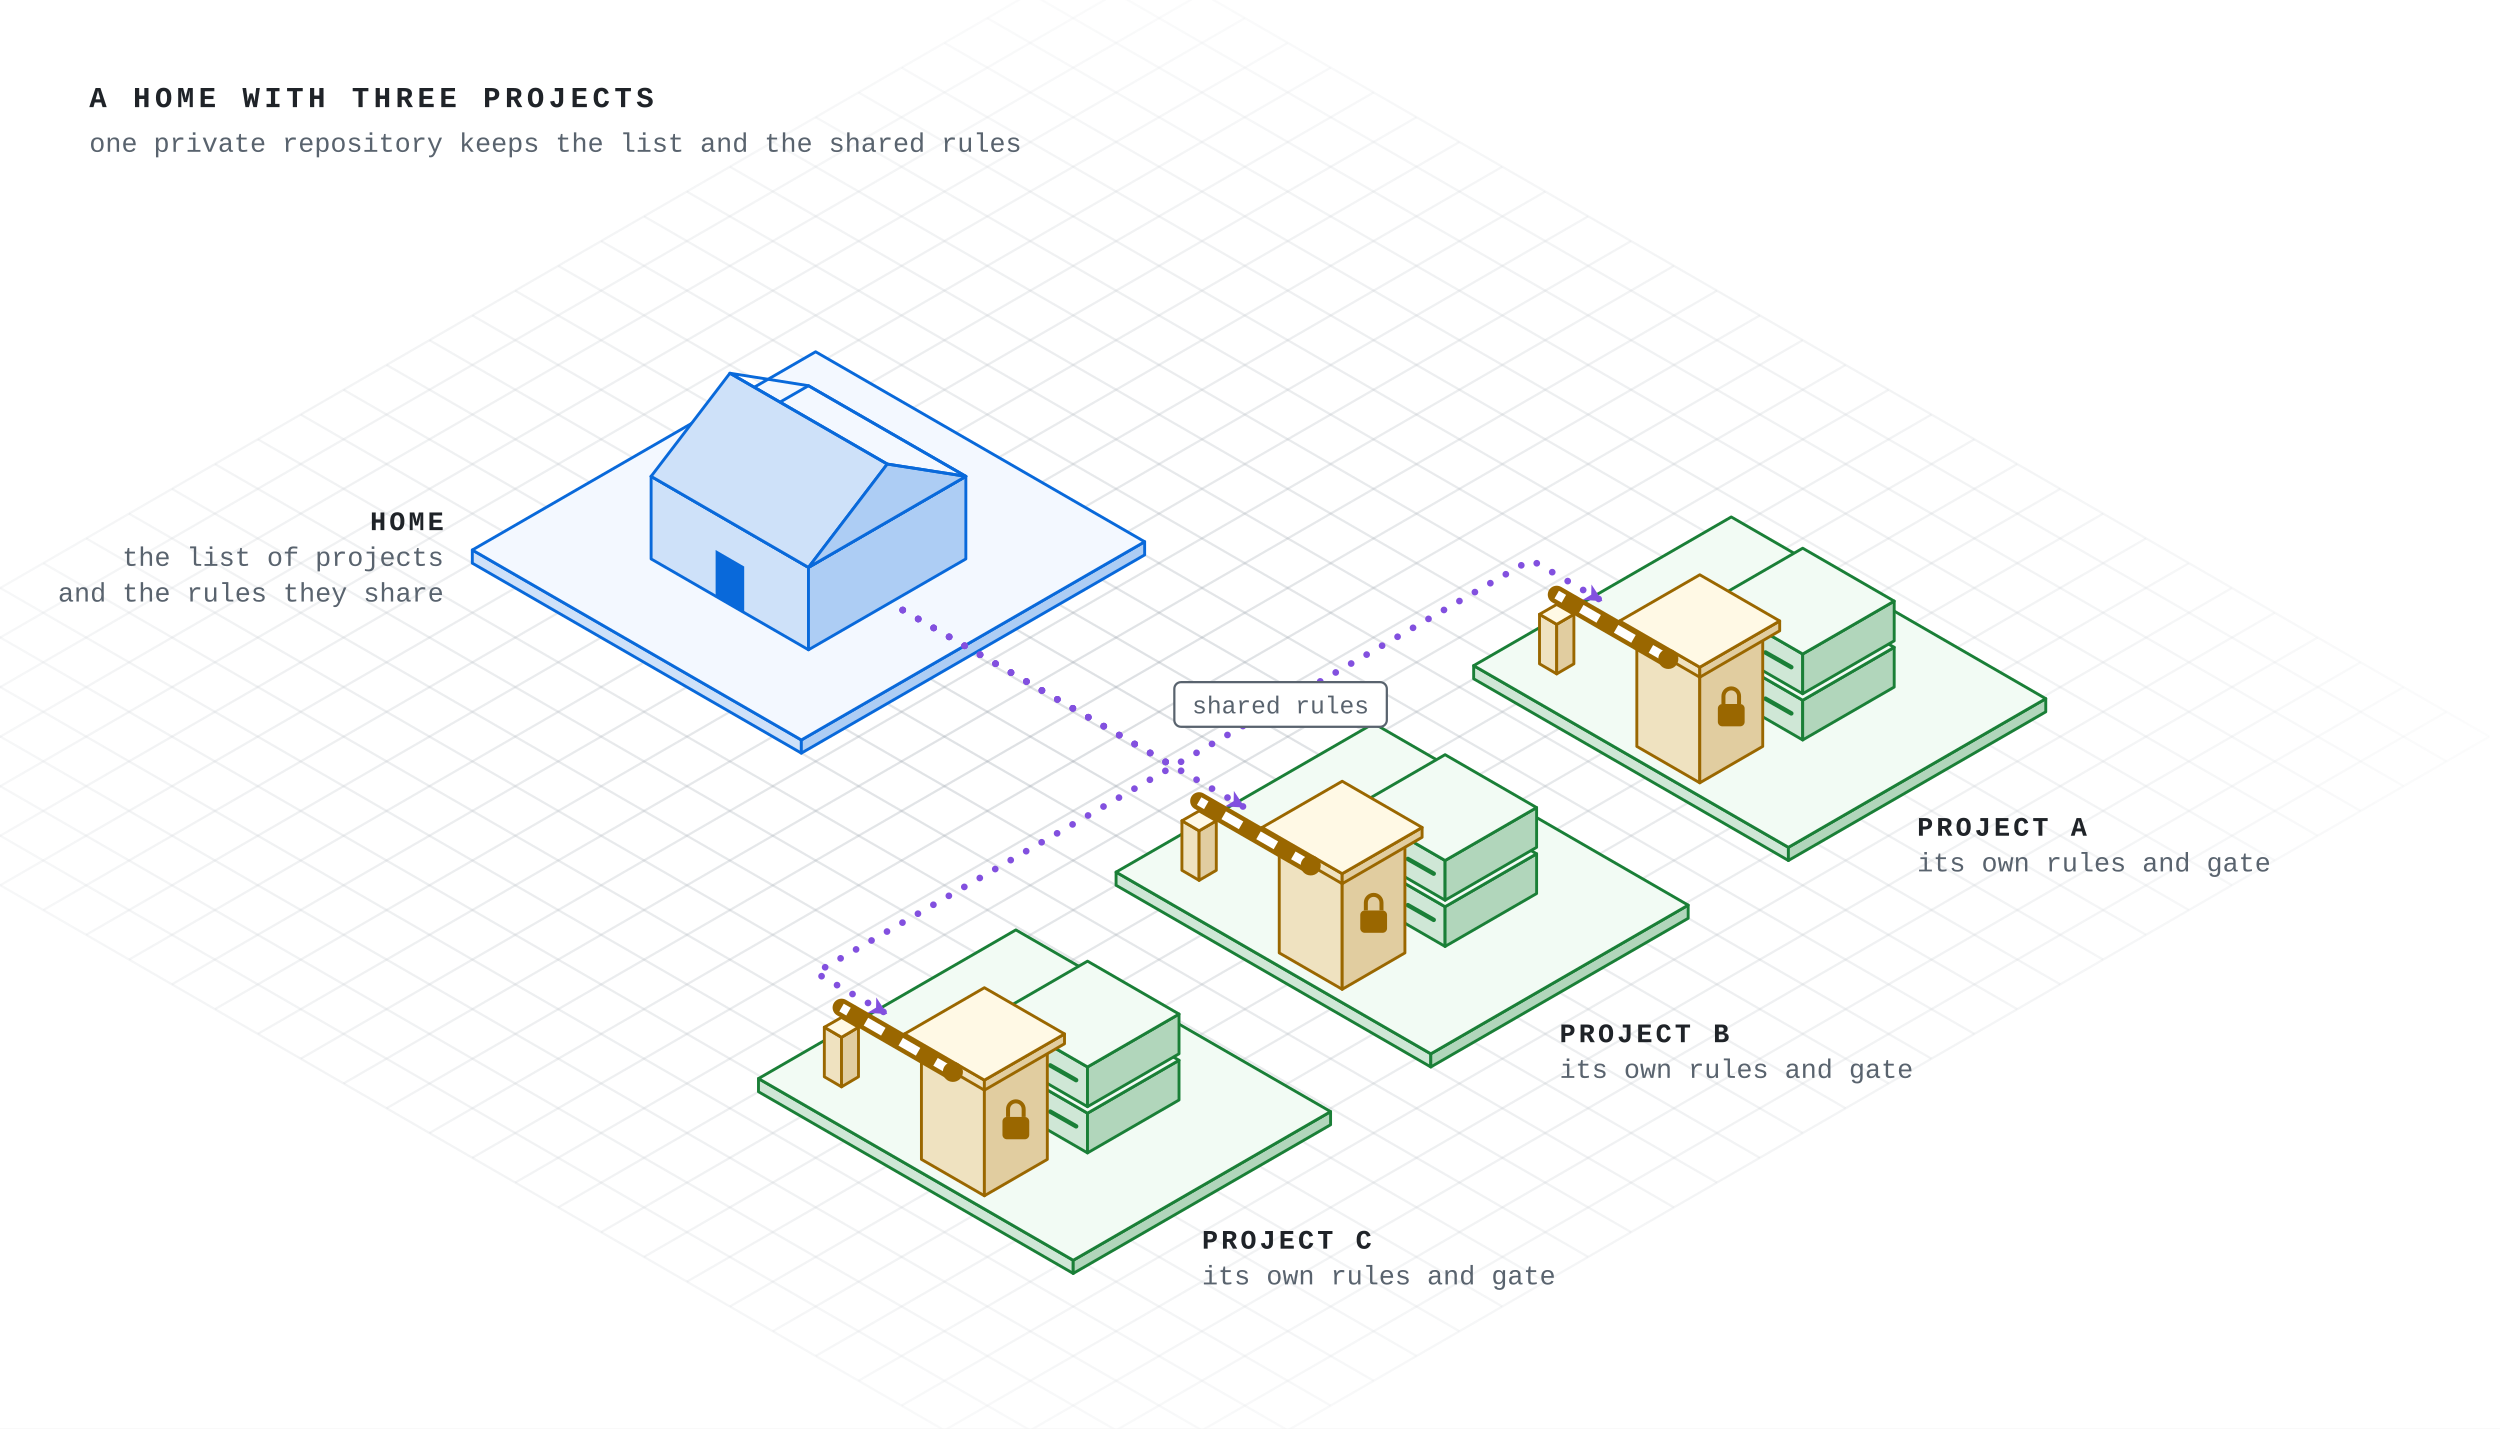
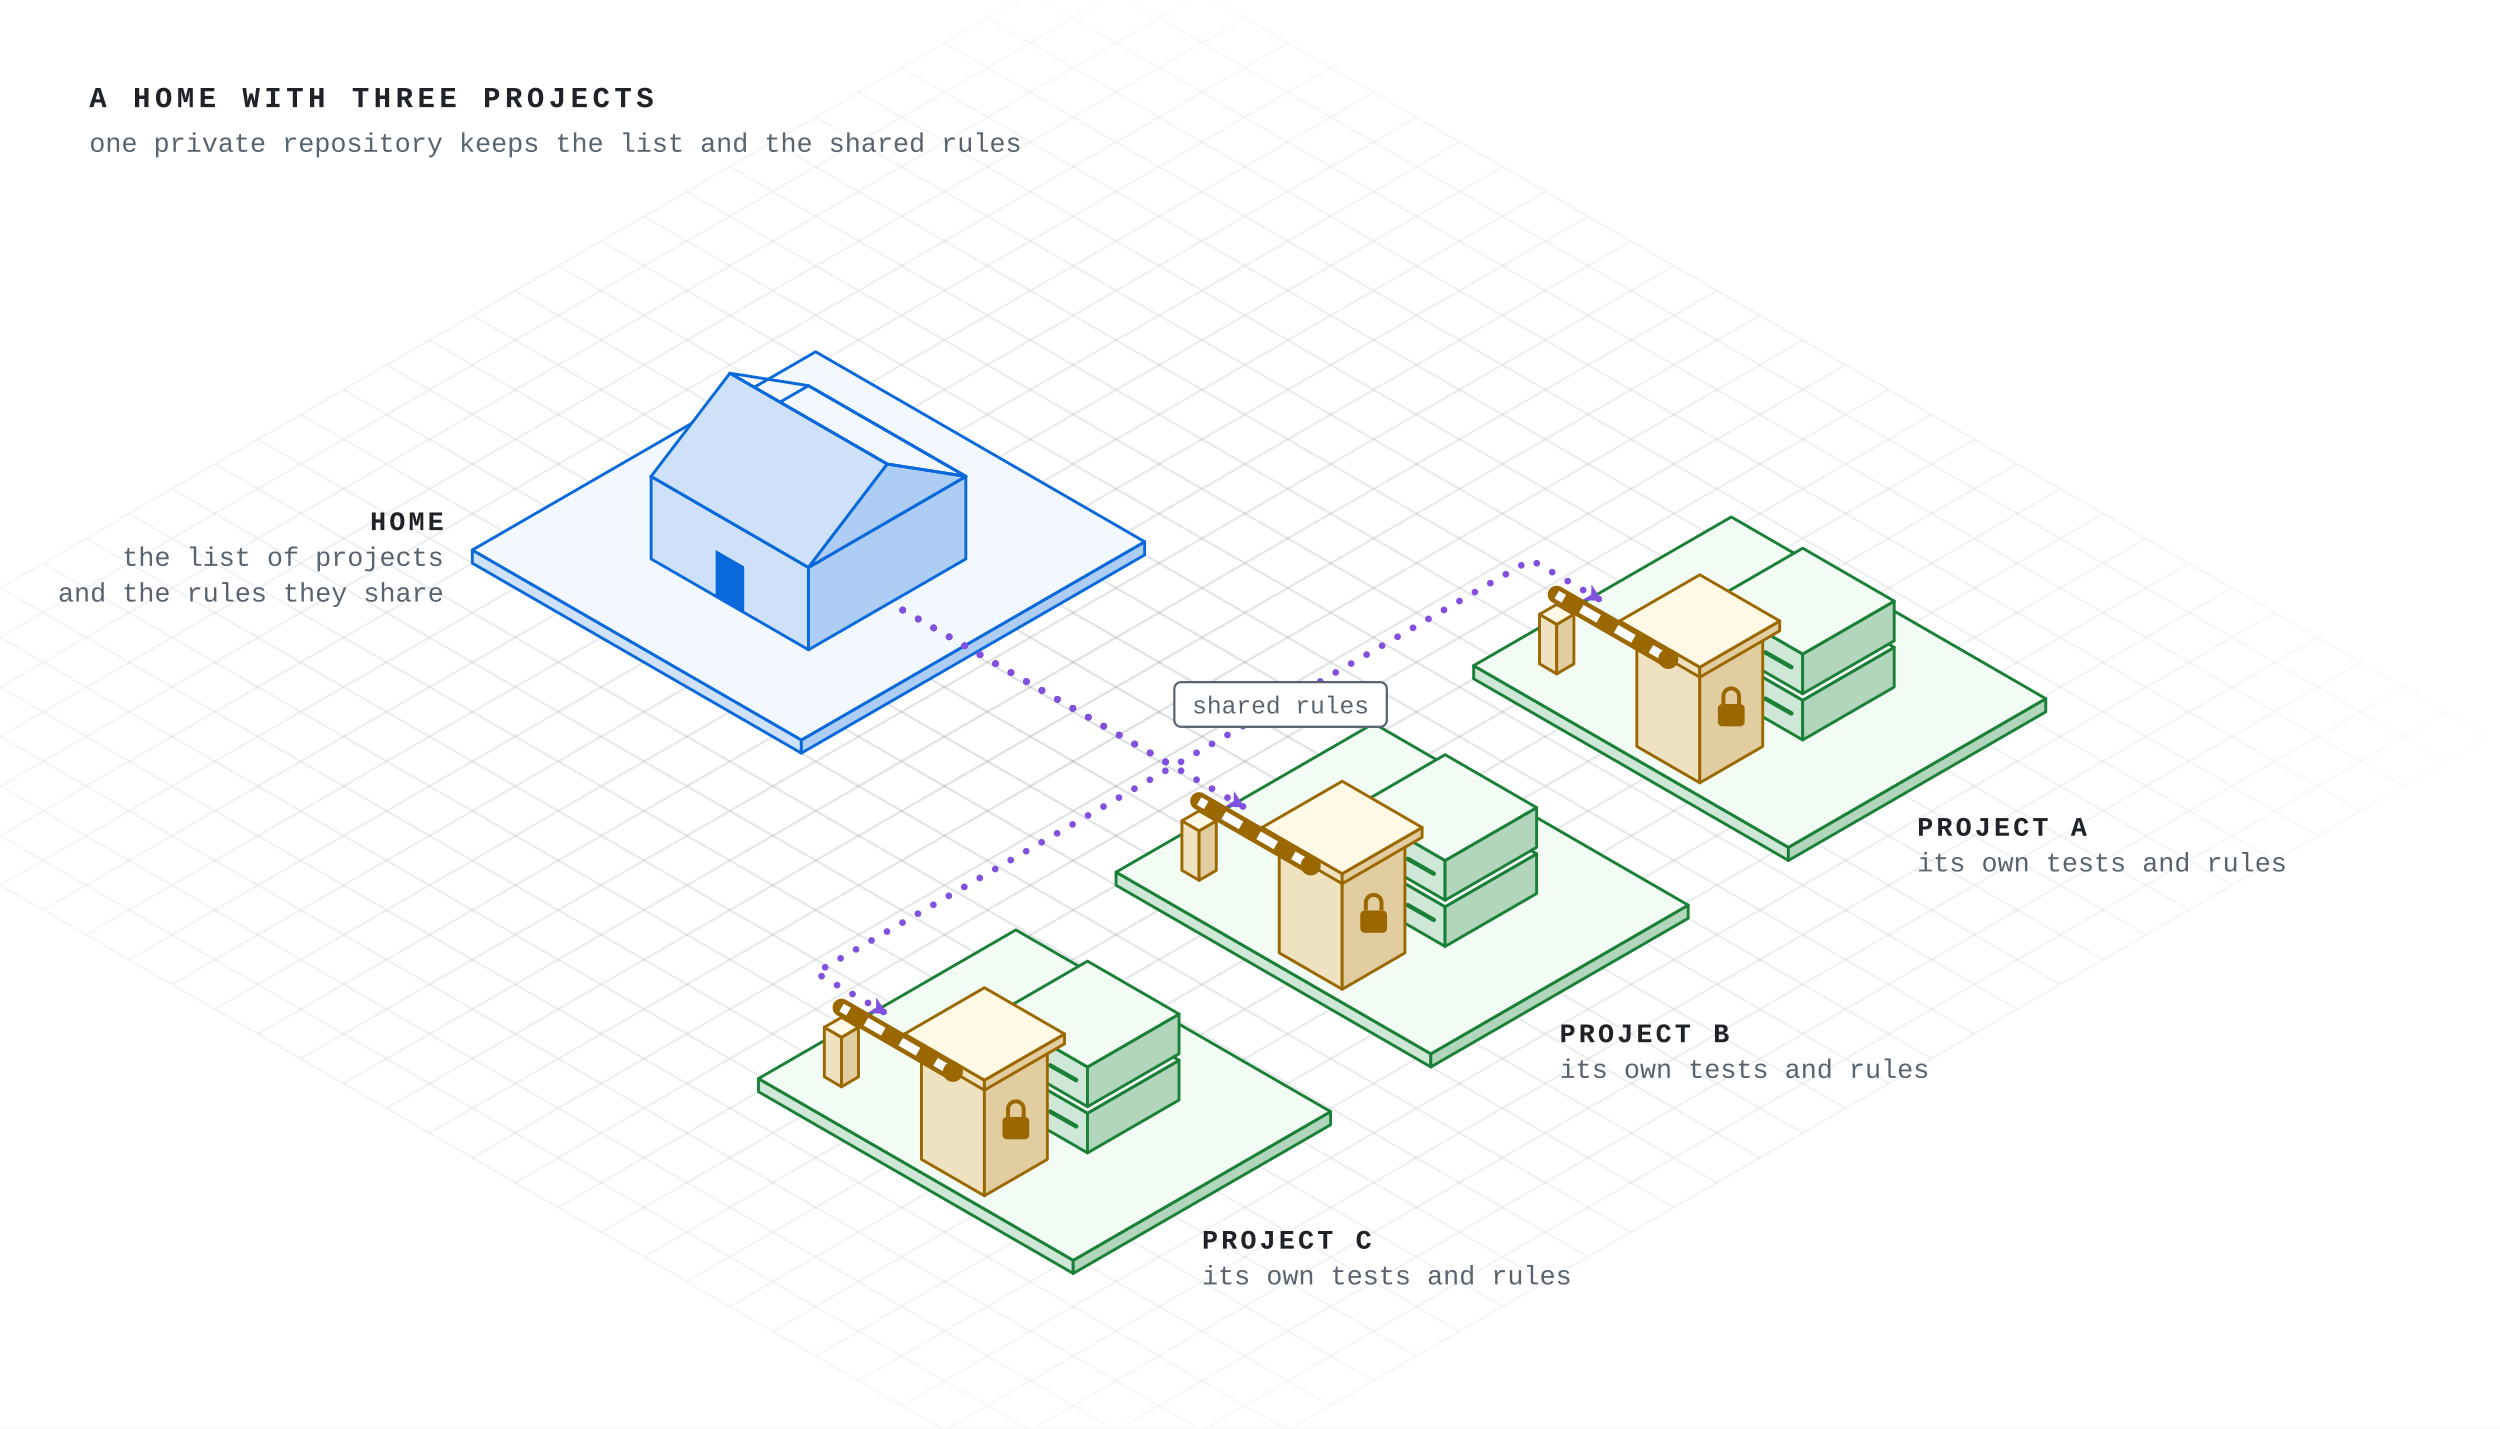
<svg xmlns="http://www.w3.org/2000/svg" viewBox="0 0 1120 640" width="1120" height="640" role="img" aria-labelledby="title desc" font-family="ui-monospace, SFMono-Regular, 'JetBrains Mono', 'Cascadia Mono', Menlo, Consolas, 'Liberation Mono', monospace">
  <defs>
    <radialGradient id="glow" cx="0.446" cy="0.516" r="0.6">
      <stop offset="0" stop-color="#fff" stop-opacity="1" />
      <stop offset="1" stop-color="#fff" stop-opacity="0" />
    </radialGradient>
    <mask id="fade">
      <rect width="1120" height="640" fill="url(#glow)" />
    </mask>
    <marker id="arrow-main" viewBox="0 0 10 10" refX="9" refY="5" markerWidth="10" markerHeight="10" markerUnits="userSpaceOnUse" orient="auto-start-reverse">
      <path d="M1,1 L9,5 L1,9 L3.2,5 z" fill="#8250df" />
    </marker>
    <marker id="arrow-side" viewBox="0 0 10 10" refX="9" refY="5" markerWidth="10" markerHeight="10" markerUnits="userSpaceOnUse" orient="auto-start-reverse">
      <path d="M1,1 L9,5 L1,9 L3.2,5 z" fill="#818b98" />
    </marker>
    <marker id="arrow-fail" viewBox="0 0 10 10" refX="9" refY="5" markerWidth="10" markerHeight="10" markerUnits="userSpaceOnUse" orient="auto-start-reverse">
      <path d="M1,1 L9,5 L1,9 L3.2,5 z" fill="#cf222e" />
    </marker>
    <marker id="arrow-pass" viewBox="0 0 10 10" refX="9" refY="5" markerWidth="10" markerHeight="10" markerUnits="userSpaceOnUse" orient="auto-start-reverse">
      <path d="M1,1 L9,5 L1,9 L3.2,5 z" fill="#1a7f37" />
    </marker>
  </defs>
  <style>.main{stroke-width:3;stroke-dasharray:0 8;animation:flow .8s linear infinite}.side{stroke-width:1.8;stroke-dasharray:6 6;animation:side 1.6s linear infinite}@keyframes flow{to{stroke-dashoffset:-8}}@keyframes side{to{stroke-dashoffset:-12}}.still-arm{display:none}@media (prefers-reduced-motion:reduce){.main,.side{animation:none}.ticket,.moving-arm{display:none}.still-arm{display:inline}}</style>
  <rect width="1120" height="640" fill="#ffffff" />
  <g mask="url(#fade)">
    <line x1="500.0" y1="-25.2" x2="-115.2" y2="330.0" stroke="#818b98" stroke-opacity="0.28" stroke-width="1" />
    <line x1="500.0" y1="-25.2" x2="1115.2" y2="330.0" stroke="#818b98" stroke-opacity="0.28" stroke-width="1" />
    <line x1="519.2" y1="-14.1" x2="-96.0" y2="341.1" stroke="#818b98" stroke-opacity="0.28" stroke-width="1" />
    <line x1="480.8" y1="-14.1" x2="1096.0" y2="341.1" stroke="#818b98" stroke-opacity="0.28" stroke-width="1" />
    <line x1="538.5" y1="-3.0" x2="-76.8" y2="352.2" stroke="#818b98" stroke-opacity="0.28" stroke-width="1" />
    <line x1="461.5" y1="-3.0" x2="1076.8" y2="352.2" stroke="#818b98" stroke-opacity="0.28" stroke-width="1" />
    <line x1="557.7" y1="8.1" x2="-57.5" y2="363.3" stroke="#818b98" stroke-opacity="0.28" stroke-width="1" />
    <line x1="442.3" y1="8.1" x2="1057.5" y2="363.3" stroke="#818b98" stroke-opacity="0.28" stroke-width="1" />
    <line x1="576.9" y1="19.2" x2="-38.3" y2="374.4" stroke="#818b98" stroke-opacity="0.28" stroke-width="1" />
    <line x1="423.1" y1="19.2" x2="1038.3" y2="374.4" stroke="#818b98" stroke-opacity="0.28" stroke-width="1" />
    <line x1="596.1" y1="30.3" x2="-19.1" y2="385.5" stroke="#818b98" stroke-opacity="0.28" stroke-width="1" />
    <line x1="403.9" y1="30.3" x2="1019.1" y2="385.5" stroke="#818b98" stroke-opacity="0.28" stroke-width="1" />
    <line x1="615.4" y1="41.4" x2="0.1" y2="396.6" stroke="#818b98" stroke-opacity="0.28" stroke-width="1" />
    <line x1="384.6" y1="41.4" x2="999.9" y2="396.6" stroke="#818b98" stroke-opacity="0.28" stroke-width="1" />
    <line x1="634.6" y1="52.5" x2="19.4" y2="407.7" stroke="#818b98" stroke-opacity="0.28" stroke-width="1" />
    <line x1="365.4" y1="52.5" x2="980.6" y2="407.7" stroke="#818b98" stroke-opacity="0.28" stroke-width="1" />
    <line x1="653.8" y1="63.6" x2="38.6" y2="418.8" stroke="#818b98" stroke-opacity="0.28" stroke-width="1" />
    <line x1="346.2" y1="63.6" x2="961.4" y2="418.8" stroke="#818b98" stroke-opacity="0.28" stroke-width="1" />
    <line x1="673.0" y1="74.7" x2="57.8" y2="429.9" stroke="#818b98" stroke-opacity="0.28" stroke-width="1" />
    <line x1="327.0" y1="74.7" x2="942.2" y2="429.9" stroke="#818b98" stroke-opacity="0.28" stroke-width="1" />
    <line x1="692.3" y1="85.8" x2="77.0" y2="441.0" stroke="#818b98" stroke-opacity="0.28" stroke-width="1" />
    <line x1="307.7" y1="85.8" x2="923.0" y2="441.0" stroke="#818b98" stroke-opacity="0.28" stroke-width="1" />
    <line x1="711.5" y1="96.9" x2="96.3" y2="452.1" stroke="#818b98" stroke-opacity="0.28" stroke-width="1" />
    <line x1="288.5" y1="96.9" x2="903.7" y2="452.1" stroke="#818b98" stroke-opacity="0.28" stroke-width="1" />
    <line x1="730.7" y1="108.0" x2="115.5" y2="463.2" stroke="#818b98" stroke-opacity="0.28" stroke-width="1" />
    <line x1="269.3" y1="108.0" x2="884.5" y2="463.2" stroke="#818b98" stroke-opacity="0.28" stroke-width="1" />
    <line x1="749.9" y1="119.1" x2="134.7" y2="474.3" stroke="#818b98" stroke-opacity="0.28" stroke-width="1" />
    <line x1="250.1" y1="119.1" x2="865.3" y2="474.3" stroke="#818b98" stroke-opacity="0.28" stroke-width="1" />
    <line x1="769.2" y1="130.2" x2="153.9" y2="485.4" stroke="#818b98" stroke-opacity="0.28" stroke-width="1" />
    <line x1="230.8" y1="130.2" x2="846.1" y2="485.4" stroke="#818b98" stroke-opacity="0.28" stroke-width="1" />
    <line x1="788.4" y1="141.3" x2="173.2" y2="496.5" stroke="#818b98" stroke-opacity="0.28" stroke-width="1" />
    <line x1="211.6" y1="141.3" x2="826.8" y2="496.5" stroke="#818b98" stroke-opacity="0.28" stroke-width="1" />
    <line x1="807.6" y1="152.4" x2="192.4" y2="507.6" stroke="#818b98" stroke-opacity="0.28" stroke-width="1" />
    <line x1="192.4" y1="152.4" x2="807.6" y2="507.6" stroke="#818b98" stroke-opacity="0.28" stroke-width="1" />
    <line x1="826.8" y1="163.5" x2="211.6" y2="518.7" stroke="#818b98" stroke-opacity="0.28" stroke-width="1" />
    <line x1="173.2" y1="163.5" x2="788.4" y2="518.7" stroke="#818b98" stroke-opacity="0.28" stroke-width="1" />
    <line x1="846.1" y1="174.6" x2="230.8" y2="529.8" stroke="#818b98" stroke-opacity="0.28" stroke-width="1" />
    <line x1="153.9" y1="174.6" x2="769.2" y2="529.8" stroke="#818b98" stroke-opacity="0.28" stroke-width="1" />
    <line x1="865.3" y1="185.7" x2="250.1" y2="540.9" stroke="#818b98" stroke-opacity="0.28" stroke-width="1" />
    <line x1="134.7" y1="185.7" x2="749.9" y2="540.9" stroke="#818b98" stroke-opacity="0.28" stroke-width="1" />
    <line x1="884.5" y1="196.8" x2="269.3" y2="552.0" stroke="#818b98" stroke-opacity="0.28" stroke-width="1" />
    <line x1="115.5" y1="196.8" x2="730.7" y2="552.0" stroke="#818b98" stroke-opacity="0.28" stroke-width="1" />
    <line x1="903.7" y1="207.9" x2="288.5" y2="563.1" stroke="#818b98" stroke-opacity="0.28" stroke-width="1" />
    <line x1="96.3" y1="207.9" x2="711.5" y2="563.1" stroke="#818b98" stroke-opacity="0.28" stroke-width="1" />
    <line x1="923.0" y1="219.0" x2="307.7" y2="574.2" stroke="#818b98" stroke-opacity="0.28" stroke-width="1" />
    <line x1="77.0" y1="219.0" x2="692.3" y2="574.2" stroke="#818b98" stroke-opacity="0.28" stroke-width="1" />
    <line x1="942.2" y1="230.1" x2="327.0" y2="585.3" stroke="#818b98" stroke-opacity="0.28" stroke-width="1" />
    <line x1="57.8" y1="230.1" x2="673.0" y2="585.3" stroke="#818b98" stroke-opacity="0.28" stroke-width="1" />
    <line x1="961.4" y1="241.2" x2="346.2" y2="596.4" stroke="#818b98" stroke-opacity="0.28" stroke-width="1" />
    <line x1="38.6" y1="241.2" x2="653.8" y2="596.4" stroke="#818b98" stroke-opacity="0.28" stroke-width="1" />
    <line x1="980.6" y1="252.3" x2="365.4" y2="607.5" stroke="#818b98" stroke-opacity="0.28" stroke-width="1" />
    <line x1="19.4" y1="252.3" x2="634.6" y2="607.5" stroke="#818b98" stroke-opacity="0.28" stroke-width="1" />
    <line x1="999.9" y1="263.4" x2="384.6" y2="618.6" stroke="#818b98" stroke-opacity="0.28" stroke-width="1" />
    <line x1="0.1" y1="263.4" x2="615.4" y2="618.6" stroke="#818b98" stroke-opacity="0.28" stroke-width="1" />
    <line x1="1019.1" y1="274.5" x2="403.9" y2="629.7" stroke="#818b98" stroke-opacity="0.28" stroke-width="1" />
    <line x1="-19.1" y1="274.5" x2="596.1" y2="629.7" stroke="#818b98" stroke-opacity="0.28" stroke-width="1" />
    <line x1="1038.3" y1="285.6" x2="423.1" y2="640.8" stroke="#818b98" stroke-opacity="0.28" stroke-width="1" />
    <line x1="-38.3" y1="285.6" x2="576.9" y2="640.8" stroke="#818b98" stroke-opacity="0.28" stroke-width="1" />
    <line x1="1057.5" y1="296.7" x2="442.3" y2="651.9" stroke="#818b98" stroke-opacity="0.28" stroke-width="1" />
    <line x1="-57.5" y1="296.7" x2="557.7" y2="651.9" stroke="#818b98" stroke-opacity="0.28" stroke-width="1" />
    <line x1="1076.8" y1="307.8" x2="461.5" y2="663.0" stroke="#818b98" stroke-opacity="0.28" stroke-width="1" />
    <line x1="-76.8" y1="307.8" x2="538.5" y2="663.0" stroke="#818b98" stroke-opacity="0.28" stroke-width="1" />
    <line x1="1096.0" y1="318.9" x2="480.8" y2="674.1" stroke="#818b98" stroke-opacity="0.28" stroke-width="1" />
    <line x1="-96.0" y1="318.9" x2="519.2" y2="674.1" stroke="#818b98" stroke-opacity="0.28" stroke-width="1" />
    <line x1="1115.2" y1="330.0" x2="500.0" y2="685.2" stroke="#818b98" stroke-opacity="0.28" stroke-width="1" />
    <line x1="-115.2" y1="330.0" x2="500.0" y2="685.2" stroke="#818b98" stroke-opacity="0.28" stroke-width="1" />
  </g>
  <polygon points="211.6,246.4 359.0,331.5 359.0,337.4 211.6,252.3" fill="#cee1f9" stroke="#0969da" stroke-width="1.3" stroke-linejoin="round" />
  <polygon points="359.0,331.5 512.8,242.7 512.8,248.6 359.0,337.4" fill="#adcdf4" stroke="#0969da" stroke-width="1.3" stroke-linejoin="round" />
  <polygon points="211.6,246.4 359.0,331.5 512.8,242.7 365.4,157.6" fill="#f3f8ff" stroke="#0969da" stroke-width="1.3" stroke-linejoin="round" />
  <polygon points="660.2,298.2 801.2,379.6 801.2,385.5 660.2,304.1" fill="#cfe7d6" stroke="#1a7f37" stroke-width="1.3" stroke-linejoin="round" />
  <polygon points="801.2,379.6 916.5,313.0 916.5,318.9 801.2,385.5" fill="#b1d6bb" stroke="#1a7f37" stroke-width="1.3" stroke-linejoin="round" />
  <polygon points="660.2,298.2 801.2,379.6 916.5,313.0 775.6,231.6" fill="#f2fbf4" stroke="#1a7f37" stroke-width="1.3" stroke-linejoin="round" />
  <polygon points="500.0,390.7 641.0,472.1 641.0,478.0 500.0,396.6" fill="#cfe7d6" stroke="#1a7f37" stroke-width="1.3" stroke-linejoin="round" />
  <polygon points="641.0,472.1 756.3,405.5 756.3,411.4 641.0,478.0" fill="#b1d6bb" stroke="#1a7f37" stroke-width="1.3" stroke-linejoin="round" />
  <polygon points="500.0,390.7 641.0,472.1 756.3,405.5 615.4,324.1" fill="#f2fbf4" stroke="#1a7f37" stroke-width="1.3" stroke-linejoin="round" />
  <polygon points="339.8,483.2 480.8,564.6 480.8,570.5 339.8,489.1" fill="#cfe7d6" stroke="#1a7f37" stroke-width="1.3" stroke-linejoin="round" />
  <polygon points="480.8,564.6 596.1,498.0 596.1,503.9 480.8,570.5" fill="#b1d6bb" stroke="#1a7f37" stroke-width="1.3" stroke-linejoin="round" />
  <polygon points="339.8,483.2 480.8,564.6 596.1,498.0 455.1,416.6" fill="#f2fbf4" stroke="#1a7f37" stroke-width="1.3" stroke-linejoin="round" />
  <polyline class="main" points="397.5,269.3 525.6,343.3 685.8,250.8 717.9,269.3" fill="none" stroke="#8250df" stroke-linecap="round" stroke-linejoin="round" marker-end="url(#arrow-main)" />
  <polyline class="main" points="397.5,269.3 557.7,361.8" fill="none" stroke="#8250df" stroke-linecap="round" stroke-linejoin="round" marker-end="url(#arrow-main)" />
  <polyline class="main" points="397.5,269.3 525.6,343.3 365.4,435.8 397.5,454.3" fill="none" stroke="#8250df" stroke-linecap="round" stroke-linejoin="round" marker-end="url(#arrow-main)" />
  <polygon points="291.7,213.4 362.2,254.2 362.2,291.1 291.7,250.4" fill="#cee1f9" stroke="#0969da" stroke-width="1.3" stroke-linejoin="round" />
  <polygon points="362.2,254.2 432.7,213.4 432.7,250.4 362.2,291.1" fill="#adcdf4" stroke="#0969da" stroke-width="1.3" stroke-linejoin="round" />
  <polygon points="291.7,213.4 362.2,254.2 432.7,213.4 362.2,172.8" fill="#f3f8ff" stroke="#0969da" stroke-width="1.3" stroke-linejoin="round" />
  <polygon points="291.7,213.4 362.2,254.2 397.5,207.9 327.0,167.2" fill="#cee1f9" stroke="#0969da" stroke-width="1.3" stroke-linejoin="round" />
  <polygon points="362.2,254.2 432.7,213.4 397.5,207.9" fill="#adcdf4" stroke="#0969da" stroke-width="1.3" stroke-linejoin="round" />
  <polygon points="362.2,172.8 432.7,213.4 397.5,207.9 327.0,167.2" fill="#f3f8ff" stroke="#0969da" stroke-width="1.3" stroke-linejoin="round" fill-opacity="0" />
  <polygon points="333.4,274.5 320.6,267.1 320.6,246.4 333.4,253.8" fill="#0969da" />
  <polygon points="766.6,290.0 807.6,313.7 807.6,331.5 766.6,307.8" fill="#cfe7d6" stroke="#1a7f37" stroke-width="1.3" stroke-linejoin="round" />
  <polygon points="807.6,313.7 848.6,290.0 848.6,307.8 807.6,331.5" fill="#b1d6bb" stroke="#1a7f37" stroke-width="1.3" stroke-linejoin="round" />
  <polygon points="766.6,290.0 807.6,313.7 848.6,290.0 807.6,266.4" fill="#f2fbf4" stroke="#1a7f37" stroke-width="1.3" stroke-linejoin="round" />
  <circle cx="775.6" cy="304.1" r="2.1" fill="#1a7f37" />
  <circle cx="781.3" cy="307.4" r="2.1" fill="#1a7f37" />
  <circle cx="787.1" cy="310.8" r="2.1" fill="#1a7f37" />
  <line x1="790.9" y1="313.0" x2="802.5" y2="319.6" stroke="#1a7f37" stroke-width="2" stroke-linecap="round" />
  <polygon points="766.6,269.3 807.6,293.0 807.6,310.8 766.6,287.1" fill="#cfe7d6" stroke="#1a7f37" stroke-width="1.3" stroke-linejoin="round" />
  <polygon points="807.6,293.0 848.6,269.3 848.6,287.1 807.6,310.8" fill="#b1d6bb" stroke="#1a7f37" stroke-width="1.3" stroke-linejoin="round" />
  <polygon points="766.6,269.3 807.6,293.0 848.6,269.3 807.6,245.6" fill="#f2fbf4" stroke="#1a7f37" stroke-width="1.3" stroke-linejoin="round" />
  <circle cx="775.6" cy="283.4" r="2.1" fill="#1a7f37" />
  <circle cx="781.3" cy="286.7" r="2.1" fill="#1a7f37" />
  <circle cx="787.1" cy="290.0" r="2.1" fill="#1a7f37" />
  <line x1="790.9" y1="292.3" x2="802.5" y2="298.9" stroke="#1a7f37" stroke-width="2" stroke-linecap="round" />
  <polygon points="733.3,282.6 761.5,298.9 761.5,350.7 733.3,334.4" fill="#efe2c0" stroke="#9a6700" stroke-width="1.3" stroke-linejoin="round" />
  <polygon points="761.5,298.9 789.7,282.6 789.7,334.4 761.5,350.7" fill="#e1cda0" stroke="#9a6700" stroke-width="1.3" stroke-linejoin="round" />
  <polygon points="733.3,282.6 761.5,298.9 789.7,282.6 761.5,266.4" fill="#fff9e5" stroke="#9a6700" stroke-width="1.3" stroke-linejoin="round" />
  <polygon points="725.6,278.2 761.5,298.9 761.5,303.4 725.6,282.6" fill="#efe2c0" stroke="#9a6700" stroke-width="1.3" stroke-linejoin="round" />
  <polygon points="761.5,298.9 797.3,278.2 797.3,282.6 761.5,303.4" fill="#e1cda0" stroke="#9a6700" stroke-width="1.3" stroke-linejoin="round" />
  <polygon points="725.6,278.2 761.5,298.9 797.3,278.2 761.5,257.5" fill="#fff9e5" stroke="#9a6700" stroke-width="1.3" stroke-linejoin="round" />
  <rect x="769.6" y="315.4" width="12" height="10" rx="2" fill="#9a6700" />
  <path d="M772.1,315.4 v-3.5 a3.5,3.5 0 0 1 7,0 v3.5" fill="none" stroke="#9a6700" stroke-width="1.8" />
  <polygon points="689.7,275.2 697.4,279.7 697.4,301.9 689.7,297.4" fill="#efe2c0" stroke="#9a6700" stroke-width="1.3" stroke-linejoin="round" />
  <polygon points="697.4,279.7 705.1,275.2 705.1,297.4 697.4,301.9" fill="#e1cda0" stroke="#9a6700" stroke-width="1.3" stroke-linejoin="round" />
  <polygon points="689.7,275.2 697.4,279.7 705.1,275.2 697.4,270.8" fill="#fff9e5" stroke="#9a6700" stroke-width="1.3" stroke-linejoin="round" />
  <g class="moving-arm">
    <line x1="747.4" y1="295.2" x2="697.4" y2="266.4" stroke="#9a6700" stroke-width="8" stroke-linecap="round" />
    <line x1="747.4" y1="295.2" x2="697.4" y2="266.4" stroke="#ffffff" stroke-width="4" stroke-dasharray="9 9" />
  </g>
  <g class="still-arm">
    <line x1="747.4" y1="295.2" x2="697.4" y2="266.4" stroke="#9a6700" stroke-width="8" stroke-linecap="round" />
    <line x1="747.4" y1="295.2" x2="697.4" y2="266.4" stroke="#ffffff" stroke-width="4" stroke-dasharray="9 9" />
  </g>
  <circle cx="747.4" cy="295.2" r="4.5" fill="#9a6700" />
  <polygon points="606.4,382.5 647.4,406.2 647.4,424.0 606.4,400.3" fill="#cfe7d6" stroke="#1a7f37" stroke-width="1.3" stroke-linejoin="round" />
  <polygon points="647.4,406.2 688.4,382.5 688.4,400.3 647.4,424.0" fill="#b1d6bb" stroke="#1a7f37" stroke-width="1.3" stroke-linejoin="round" />
  <polygon points="606.4,382.5 647.4,406.2 688.4,382.5 647.4,358.9" fill="#f2fbf4" stroke="#1a7f37" stroke-width="1.3" stroke-linejoin="round" />
  <circle cx="615.4" cy="396.6" r="2.1" fill="#1a7f37" />
  <circle cx="621.1" cy="399.9" r="2.1" fill="#1a7f37" />
  <circle cx="626.9" cy="403.3" r="2.1" fill="#1a7f37" />
  <line x1="630.7" y1="405.5" x2="642.3" y2="412.1" stroke="#1a7f37" stroke-width="2" stroke-linecap="round" />
  <polygon points="606.4,361.8 647.4,385.5 647.4,403.3 606.4,379.6" fill="#cfe7d6" stroke="#1a7f37" stroke-width="1.3" stroke-linejoin="round" />
  <polygon points="647.4,385.5 688.4,361.8 688.4,379.6 647.4,403.3" fill="#b1d6bb" stroke="#1a7f37" stroke-width="1.3" stroke-linejoin="round" />
  <polygon points="606.4,361.8 647.4,385.5 688.4,361.8 647.4,338.1" fill="#f2fbf4" stroke="#1a7f37" stroke-width="1.3" stroke-linejoin="round" />
  <circle cx="615.4" cy="375.9" r="2.1" fill="#1a7f37" />
  <circle cx="621.1" cy="379.2" r="2.1" fill="#1a7f37" />
  <circle cx="626.9" cy="382.5" r="2.1" fill="#1a7f37" />
  <line x1="630.7" y1="384.8" x2="642.3" y2="391.4" stroke="#1a7f37" stroke-width="2" stroke-linecap="round" />
  <polygon points="573.1,375.1 601.3,391.4 601.3,443.2 573.1,426.9" fill="#efe2c0" stroke="#9a6700" stroke-width="1.3" stroke-linejoin="round" />
  <polygon points="601.3,391.4 629.4,375.1 629.4,426.9 601.3,443.2" fill="#e1cda0" stroke="#9a6700" stroke-width="1.3" stroke-linejoin="round" />
  <polygon points="573.1,375.1 601.3,391.4 629.4,375.1 601.3,358.9" fill="#fff9e5" stroke="#9a6700" stroke-width="1.3" stroke-linejoin="round" />
  <polygon points="565.4,370.7 601.3,391.4 601.3,395.9 565.4,375.1" fill="#efe2c0" stroke="#9a6700" stroke-width="1.3" stroke-linejoin="round" />
  <polygon points="601.3,391.4 637.1,370.7 637.1,375.1 601.3,395.9" fill="#e1cda0" stroke="#9a6700" stroke-width="1.3" stroke-linejoin="round" />
  <polygon points="565.4,370.7 601.3,391.4 637.1,370.7 601.3,350.0" fill="#fff9e5" stroke="#9a6700" stroke-width="1.3" stroke-linejoin="round" />
  <rect x="609.4" y="407.9" width="12" height="10" rx="2" fill="#9a6700" />
  <path d="M611.9,407.9 v-3.5 a3.5,3.5 0 0 1 7,0 v3.5" fill="none" stroke="#9a6700" stroke-width="1.8" />
  <polygon points="529.5,367.7 537.2,372.2 537.2,394.4 529.5,389.9" fill="#efe2c0" stroke="#9a6700" stroke-width="1.3" stroke-linejoin="round" />
  <polygon points="537.2,372.2 544.9,367.7 544.9,389.9 537.2,394.4" fill="#e1cda0" stroke="#9a6700" stroke-width="1.3" stroke-linejoin="round" />
  <polygon points="529.5,367.7 537.2,372.2 544.9,367.7 537.2,363.3" fill="#fff9e5" stroke="#9a6700" stroke-width="1.3" stroke-linejoin="round" />
  <g class="moving-arm">
    <line x1="587.2" y1="387.7" x2="537.2" y2="358.9" stroke="#9a6700" stroke-width="8" stroke-linecap="round" />
    <line x1="587.2" y1="387.7" x2="537.2" y2="358.9" stroke="#ffffff" stroke-width="4" stroke-dasharray="9 9" />
  </g>
  <g class="still-arm">
    <line x1="587.2" y1="387.7" x2="537.2" y2="358.9" stroke="#9a6700" stroke-width="8" stroke-linecap="round" />
    <line x1="587.2" y1="387.7" x2="537.2" y2="358.9" stroke="#ffffff" stroke-width="4" stroke-dasharray="9 9" />
  </g>
  <circle cx="587.2" cy="387.7" r="4.5" fill="#9a6700" />
  <polygon points="446.2,475.0 487.2,498.7 487.2,516.5 446.2,492.8" fill="#cfe7d6" stroke="#1a7f37" stroke-width="1.3" stroke-linejoin="round" />
  <polygon points="487.2,498.7 528.2,475.0 528.2,492.8 487.2,516.5" fill="#b1d6bb" stroke="#1a7f37" stroke-width="1.3" stroke-linejoin="round" />
  <polygon points="446.2,475.0 487.2,498.7 528.2,475.0 487.2,451.4" fill="#f2fbf4" stroke="#1a7f37" stroke-width="1.3" stroke-linejoin="round" />
  <circle cx="455.1" cy="489.1" r="2.1" fill="#1a7f37" />
  <circle cx="460.9" cy="492.4" r="2.1" fill="#1a7f37" />
  <circle cx="466.7" cy="495.8" r="2.1" fill="#1a7f37" />
  <line x1="470.5" y1="498.0" x2="482.1" y2="504.6" stroke="#1a7f37" stroke-width="2" stroke-linecap="round" />
  <polygon points="446.2,454.3 487.2,478.0 487.2,495.8 446.2,472.1" fill="#cfe7d6" stroke="#1a7f37" stroke-width="1.3" stroke-linejoin="round" />
  <polygon points="487.2,478.0 528.2,454.3 528.2,472.1 487.2,495.8" fill="#b1d6bb" stroke="#1a7f37" stroke-width="1.3" stroke-linejoin="round" />
  <polygon points="446.2,454.3 487.2,478.0 528.2,454.3 487.2,430.6" fill="#f2fbf4" stroke="#1a7f37" stroke-width="1.3" stroke-linejoin="round" />
  <circle cx="455.1" cy="468.4" r="2.1" fill="#1a7f37" />
  <circle cx="460.9" cy="471.7" r="2.1" fill="#1a7f37" />
  <circle cx="466.7" cy="475.0" r="2.1" fill="#1a7f37" />
  <line x1="470.5" y1="477.3" x2="482.1" y2="483.9" stroke="#1a7f37" stroke-width="2" stroke-linecap="round" />
  <polygon points="412.8,467.6 441.0,483.9 441.0,535.7 412.8,519.4" fill="#efe2c0" stroke="#9a6700" stroke-width="1.3" stroke-linejoin="round" />
  <polygon points="441.0,483.9 469.2,467.6 469.2,519.4 441.0,535.7" fill="#e1cda0" stroke="#9a6700" stroke-width="1.3" stroke-linejoin="round" />
  <polygon points="412.8,467.6 441.0,483.9 469.2,467.6 441.0,451.4" fill="#fff9e5" stroke="#9a6700" stroke-width="1.3" stroke-linejoin="round" />
  <polygon points="405.2,463.2 441.0,483.9 441.0,488.4 405.2,467.6" fill="#efe2c0" stroke="#9a6700" stroke-width="1.3" stroke-linejoin="round" />
  <polygon points="441.0,483.9 476.9,463.2 476.9,467.6 441.0,488.4" fill="#e1cda0" stroke="#9a6700" stroke-width="1.3" stroke-linejoin="round" />
  <polygon points="405.2,463.2 441.0,483.9 476.9,463.2 441.0,442.5" fill="#fff9e5" stroke="#9a6700" stroke-width="1.3" stroke-linejoin="round" />
  <rect x="449.1" y="500.4" width="12" height="10" rx="2" fill="#9a6700" />
  <path d="M451.6,500.4 v-3.5 a3.5,3.5 0 0 1 7,0 v3.5" fill="none" stroke="#9a6700" stroke-width="1.8" />
  <polygon points="369.3,460.2 377.0,464.7 377.0,486.9 369.3,482.4" fill="#efe2c0" stroke="#9a6700" stroke-width="1.3" stroke-linejoin="round" />
  <polygon points="377.0,464.7 384.6,460.2 384.6,482.4 377.0,486.9" fill="#e1cda0" stroke="#9a6700" stroke-width="1.3" stroke-linejoin="round" />
  <polygon points="369.3,460.2 377.0,464.7 384.6,460.2 377.0,455.8" fill="#fff9e5" stroke="#9a6700" stroke-width="1.3" stroke-linejoin="round" />
  <g class="moving-arm">
    <line x1="426.9" y1="480.2" x2="377.0" y2="451.4" stroke="#9a6700" stroke-width="8" stroke-linecap="round" />
    <line x1="426.9" y1="480.2" x2="377.0" y2="451.4" stroke="#ffffff" stroke-width="4" stroke-dasharray="9 9" />
  </g>
  <g class="still-arm">
    <line x1="426.9" y1="480.2" x2="377.0" y2="451.4" stroke="#9a6700" stroke-width="8" stroke-linecap="round" />
    <line x1="426.9" y1="480.2" x2="377.0" y2="451.4" stroke="#ffffff" stroke-width="4" stroke-dasharray="9 9" />
  </g>
  <circle cx="426.9" cy="480.2" r="4.5" fill="#9a6700" />
  <text x="40" y="48" font-size="13" font-weight="700" letter-spacing="2" fill="#1f2328">A HOME WITH THREE PROJECTS</text>
  <text x="40" y="68" font-size="12" fill="#59636e">one private repository keeps the list and the shared rules</text>
  <rect x="526.1" y="305.6" width="95.2" height="20" rx="3" fill="#ffffff" stroke="#59636e" />
  <text x="573.7" y="319.6" text-anchor="middle" font-size="11" fill="#59636e">shared rules</text>
  <text x="198.8" y="237.5" text-anchor="end" font-size="12" font-weight="700" letter-spacing="1.4" fill="#1f2328">HOME</text>
  <text x="198.8" y="253.5" text-anchor="end" font-size="12" fill="#59636e">the list of projects</text>
  <text x="198.8" y="269.5" text-anchor="end" font-size="12" fill="#59636e">and the rules they share</text>
  <text x="858.9" y="374.4" text-anchor="start" font-size="12" font-weight="700" letter-spacing="1.4" fill="#1f2328">PROJECT A</text>
-   <text x="858.9" y="390.4" text-anchor="start" font-size="12" fill="#59636e">its own rules and gate</text>
+   <text x="858.9" y="390.4" text-anchor="start" font-size="12" fill="#59636e">its own tests and rules</text>
  <text x="698.7" y="466.9" text-anchor="start" font-size="12" font-weight="700" letter-spacing="1.4" fill="#1f2328">PROJECT B</text>
-   <text x="698.7" y="482.9" text-anchor="start" font-size="12" fill="#59636e">its own rules and gate</text>
+   <text x="698.7" y="482.9" text-anchor="start" font-size="12" fill="#59636e">its own tests and rules</text>
  <text x="538.5" y="559.4" text-anchor="start" font-size="12" font-weight="700" letter-spacing="1.4" fill="#1f2328">PROJECT C</text>
-   <text x="538.5" y="575.4" text-anchor="start" font-size="12" fill="#59636e">its own rules and gate</text>
+   <text x="538.5" y="575.4" text-anchor="start" font-size="12" fill="#59636e">its own tests and rules</text>
</svg>
